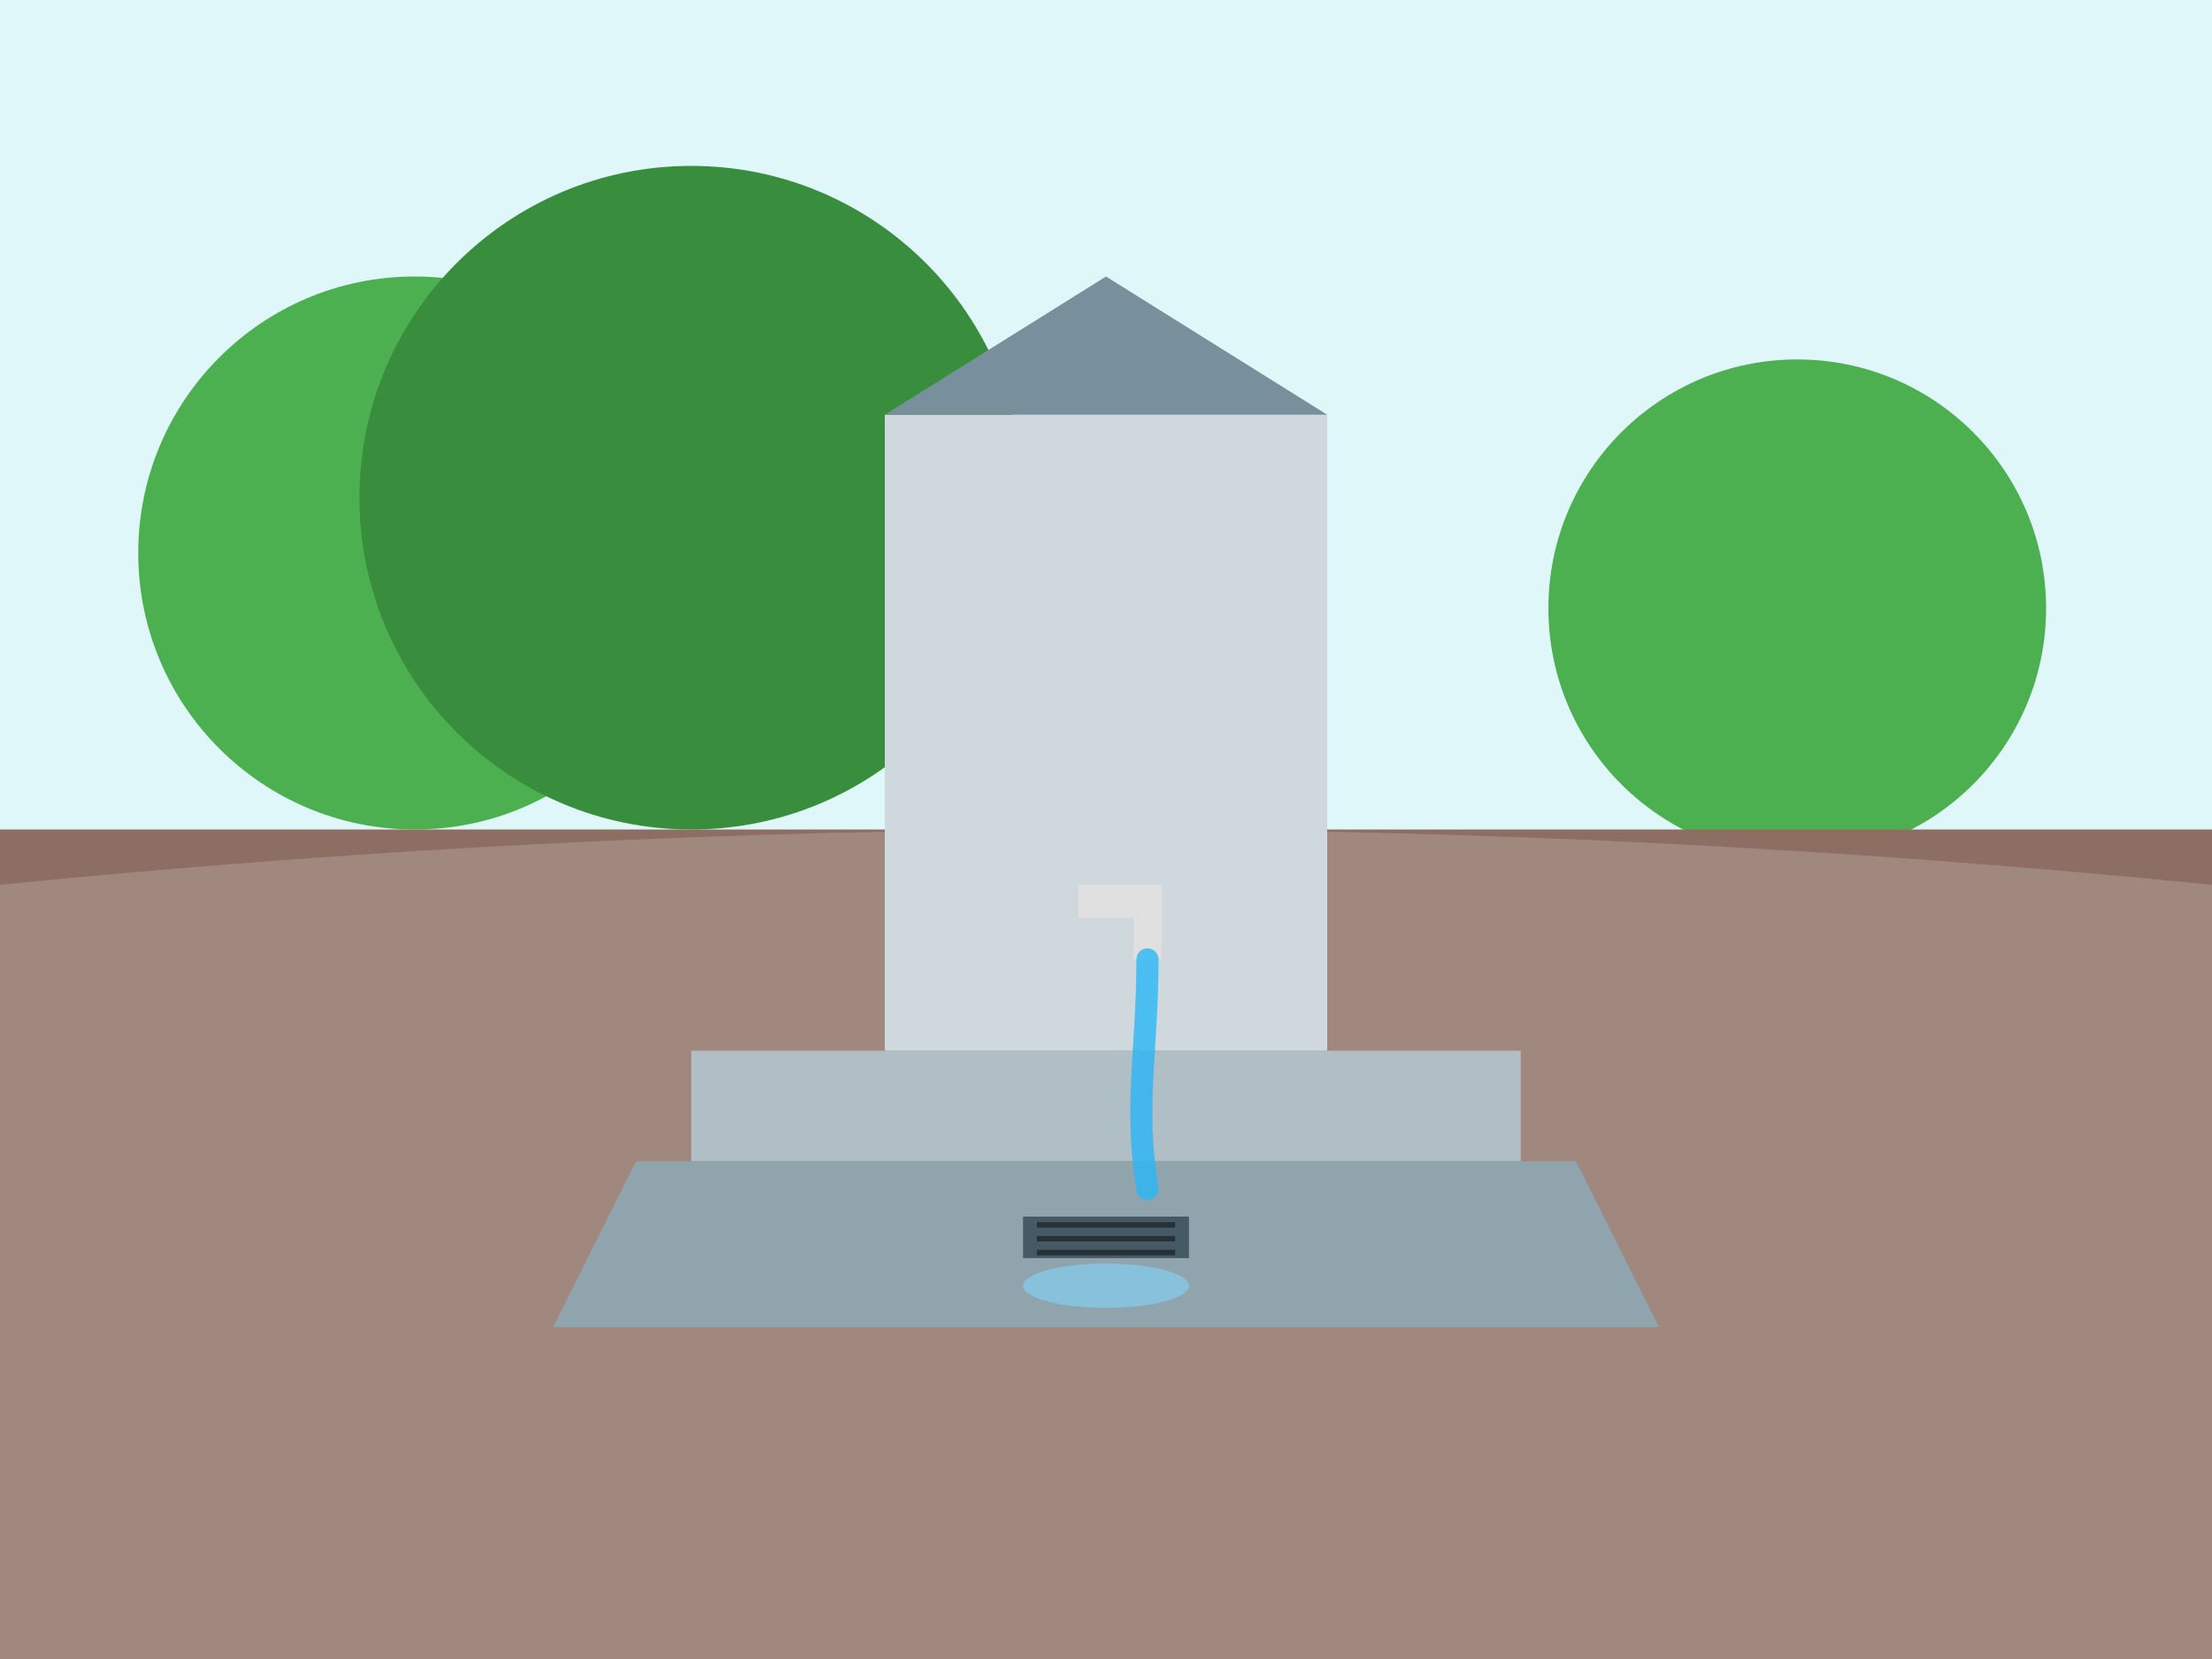
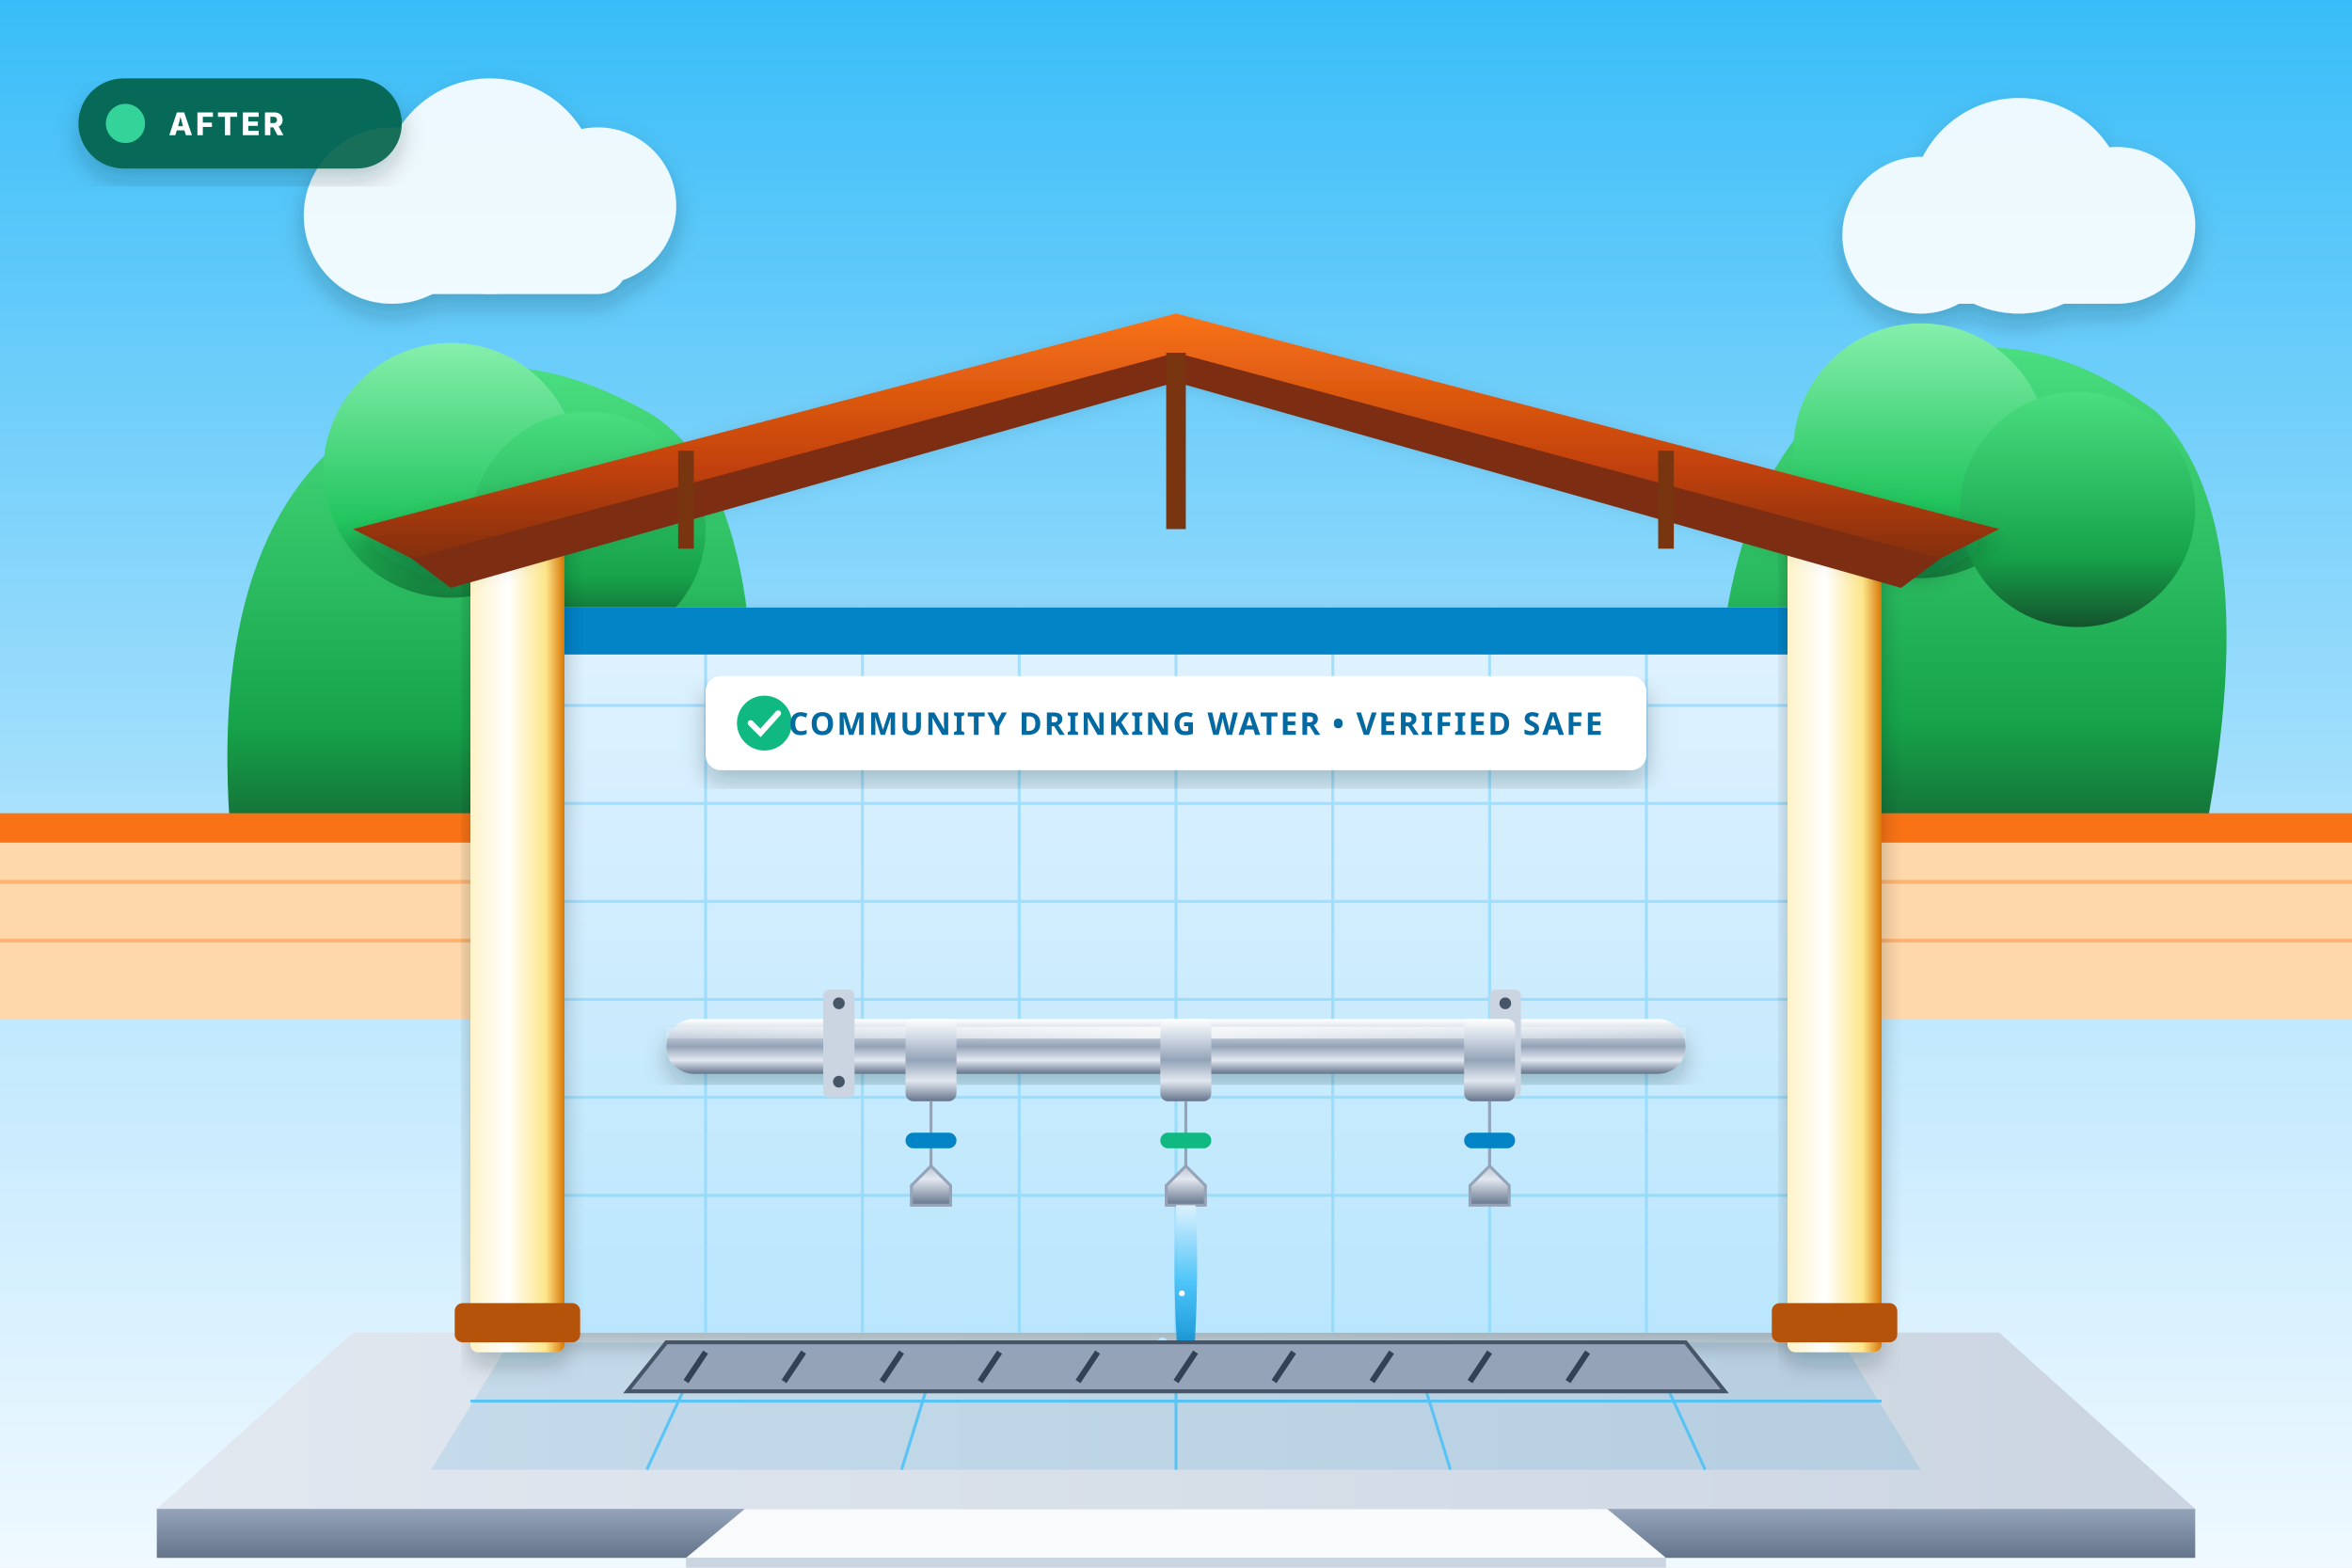
- <svg xmlns="http://www.w3.org/2000/svg" viewBox="0 0 800 600" width="800" height="600">
-   <rect x="0" y="0" width="800" height="300" fill="#E0F7FA" />
-   <circle cx="150" cy="200" r="100" fill="#4CAF50" />
-   <circle cx="250" cy="180" r="120" fill="#388E3C" />
-   <circle cx="650" cy="220" r="90" fill="#4CAF50" />
-   <rect x="0" y="300" width="800" height="300" fill="#8D6E63" />
-   <path d="M0,320 Q400,280 800,320 L800,600 L0,600 Z" fill="#A1887F" />
-   <rect x="250" y="380" width="300" height="40" fill="#B0BEC5" />
-   <polygon points="230,420 570,420 600,480 200,480" fill="#90A4AE" />
-   <rect x="320" y="150" width="160" height="230" fill="#CFD8DC" />
-   <path d="M320,150 L400,100 L480,150 Z" fill="#78909C" />
-   <rect x="390" y="320" width="30" height="12" fill="#E0E0E0" />
-   <rect x="410" y="332" width="10" height="15" fill="#E0E0E0" />
-   <path d="M415,347 C415,380 410,400 415,430" stroke="#29B6F6" stroke-width="8" stroke-linecap="round" fill="none" opacity="0.8" />
-   <rect x="370" y="440" width="60" height="15" fill="#455A64" />
-   <rect x="375" y="442" width="50" height="2" fill="#263238" />
-   <rect x="375" y="447" width="50" height="2" fill="#263238" />
-   <rect x="375" y="452" width="50" height="2" fill="#263238" />
-   <ellipse cx="400" cy="465" rx="30" ry="8" fill="#81D4FA" opacity="0.6" />
+ <svg xmlns="http://www.w3.org/2000/svg" viewBox="0 0 1200 800" width="1200" height="800">
+   <defs>
+     <linearGradient id="waterSky" x1="0%" y1="0%" x2="0%" y2="100%">
+       <stop offset="0%" stop-color="#38bdf8" />
+       <stop offset="60%" stop-color="#bae6fd" />
+       <stop offset="100%" stop-color="#f0f9ff" />
+     </linearGradient>
+     <linearGradient id="terracottaRoof" x1="0%" y1="0%" x2="0%" y2="100%">
+       <stop offset="0%" stop-color="#f97316" />
+       <stop offset="60%" stop-color="#c2410c" />
+       <stop offset="100%" stop-color="#7c2d12" />
+     </linearGradient>
+     <linearGradient id="pillarGrad" x1="0%" y1="0%" x2="100%" y2="0%">
+       <stop offset="0%" stop-color="#fef3c7" />
+       <stop offset="40%" stop-color="#ffffff" />
+       <stop offset="80%" stop-color="#fde68a" />
+       <stop offset="100%" stop-color="#d97706" />
+     </linearGradient>
+     <linearGradient id="tileWall" x1="0%" y1="0%" x2="0%" y2="100%">
+       <stop offset="0%" stop-color="#e0f2fe" />
+       <stop offset="100%" stop-color="#bae6fd" />
+     </linearGradient>
+     <linearGradient id="platTop" x1="0%" y1="0%" x2="100%" y2="0%">
+       <stop offset="0%" stop-color="#e2e8f0" />
+       <stop offset="100%" stop-color="#cbd5e1" />
+     </linearGradient>
+     <linearGradient id="platFace" x1="0%" y1="0%" x2="0%" y2="100%">
+       <stop offset="0%" stop-color="#94a3b8" />
+       <stop offset="100%" stop-color="#64748b" />
+     </linearGradient>
+     <linearGradient id="chromePipe" x1="0%" y1="0%" x2="0%" y2="100%">
+       <stop offset="0%" stop-color="#ffffff" />
+       <stop offset="25%" stop-color="#cbd5e1" />
+       <stop offset="50%" stop-color="#94a3b8" />
+       <stop offset="75%" stop-color="#e2e8f0" />
+       <stop offset="100%" stop-color="#64748b" />
+     </linearGradient>
+     <linearGradient id="chromeHighlight" x1="0%" y1="0%" x2="100%" y2="0%">
+       <stop offset="0%" stop-color="#ffffff" stop-opacity="0.2" />
+       <stop offset="50%" stop-color="#ffffff" stop-opacity="0.8" />
+       <stop offset="100%" stop-color="#ffffff" stop-opacity="0.2" />
+     </linearGradient>
+     <linearGradient id="waterFlow" x1="0%" y1="0%" x2="0%" y2="100%">
+       <stop offset="0%" stop-color="#e0f2fe" stop-opacity="0.9" />
+       <stop offset="50%" stop-color="#38bdf8" stop-opacity="0.85" />
+       <stop offset="100%" stop-color="#0284c7" stop-opacity="0.95" />
+     </linearGradient>
+     <linearGradient id="treeGreen1" x1="0%" y1="0%" x2="0%" y2="100%">
+       <stop offset="0%" stop-color="#4ade80" />
+       <stop offset="70%" stop-color="#16a34a" />
+       <stop offset="100%" stop-color="#14532d" />
+     </linearGradient>
+     <linearGradient id="treeGreen2" x1="0%" y1="0%" x2="0%" y2="100%">
+       <stop offset="0%" stop-color="#86efac" />
+       <stop offset="70%" stop-color="#22c55e" />
+       <stop offset="100%" stop-color="#15803d" />
+     </linearGradient>
+     <filter id="softShadow" x="-10%" y="-10%" width="130%" height="130%">
+       <feDropShadow dx="0" dy="6" stdDeviation="6" flood-color="#0f172a" flood-opacity="0.25" />
+     </filter>
+   </defs>
+   <rect width="1200" height="800" fill="url(#waterSky)" />
+   <g fill="#ffffff" opacity="0.9" filter="url(#softShadow)">
+     <circle cx="200" cy="110" r="45" />
+     <circle cx="250" cy="95" r="55" />
+     <circle cx="305" cy="105" r="40" />
+     <rect x="190" y="115" width="130" height="35" rx="15" />
+     <circle cx="980" cy="120" r="40" />
+     <circle cx="1030" cy="105" r="55" />
+     <circle cx="1080" cy="115" r="40" />
+     <rect x="970" y="125" width="120" height="30" rx="15" />
+   </g>
+   <g id="bgFoliage">
+     <path d="M120,450 Q100,280 180,220 Q240,160 330,210 Q400,250 380,450 Z" fill="url(#treeGreen1)" />
+     <circle cx="230" cy="240" r="65" fill="url(#treeGreen2)" />
+     <circle cx="300" cy="270" r="60" fill="url(#treeGreen1)" />
+     <path d="M880,450 Q860,260 940,200 Q1020,150 1100,210 Q1160,270 1120,450 Z" fill="url(#treeGreen1)" />
+     <circle cx="980" cy="230" r="65" fill="url(#treeGreen2)" />
+     <circle cx="1060" cy="260" r="60" fill="url(#treeGreen1)" />
+   </g>
+   <rect x="0" y="420" width="1200" height="100" fill="#fed7aa" />
+   <rect x="0" y="415" width="1200" height="15" fill="#f97316" />
+   <line x1="0" y1="450" x2="1200" y2="450" stroke="#fb923c" stroke-width="2" opacity="0.5" />
+   <line x1="0" y1="480" x2="1200" y2="480" stroke="#fb923c" stroke-width="2" opacity="0.5" />
+   <g id="waterPavilion">
+     <polygon points="180,680 1020,680 1120,770 80,770" fill="url(#platTop)" />
+     <polygon points="80,770 1120,770 1120,795 80,795" fill="url(#platFace)" />
+     <polygon points="380,770 820,770 850,795 350,795" fill="#f8fafc" />
+     <polygon points="350,795 850,795 850,800 350,800" fill="#cbd5e1" />
+     <g opacity="0.8">
+       <polygon points="260,685 940,685 980,750 220,750" fill="#0284c7" opacity="0.15" />
+       <line x1="360" y1="685" x2="330" y2="750" stroke="#38bdf8" stroke-width="1.5" />
+       <line x1="480" y1="685" x2="460" y2="750" stroke="#38bdf8" stroke-width="1.5" />
+       <line x1="600" y1="685" x2="600" y2="750" stroke="#38bdf8" stroke-width="1.5" />
+       <line x1="720" y1="685" x2="740" y2="750" stroke="#38bdf8" stroke-width="1.5" />
+       <line x1="840" y1="685" x2="870" y2="750" stroke="#38bdf8" stroke-width="1.5" />
+       <line x1="240" y1="715" x2="960" y2="715" stroke="#38bdf8" stroke-width="1.5" />
+     </g>
+     <path d="M280,310 L920,310 L920,680 L280,680 Z" fill="url(#tileWall)" filter="url(#softShadow)" />
+     <g stroke="#7dd3fc" stroke-width="1.5" opacity="0.6">
+       <line x1="280" y1="360" x2="920" y2="360" />
+       <line x1="280" y1="410" x2="920" y2="410" />
+       <line x1="280" y1="460" x2="920" y2="460" />
+       <line x1="280" y1="510" x2="920" y2="510" />
+       <line x1="280" y1="560" x2="920" y2="560" />
+       <line x1="280" y1="610" x2="920" y2="610" />
+       <line x1="360" y1="310" x2="360" y2="680" />
+       <line x1="440" y1="310" x2="440" y2="680" />
+       <line x1="520" y1="310" x2="520" y2="680" />
+       <line x1="600" y1="310" x2="600" y2="680" />
+       <line x1="680" y1="310" x2="680" y2="680" />
+       <line x1="760" y1="310" x2="760" y2="680" />
+       <line x1="840" y1="310" x2="840" y2="680" />
+     </g>
+     <rect x="280" y="310" width="640" height="24" fill="#0284c7" />
+     <rect x="360" y="345" width="480" height="48" rx="8" fill="#ffffff" filter="url(#softShadow)" />
+     <circle cx="390" cy="369" r="14" fill="#10b981" />
+     <path d="M383,369 L388,374 L397,364" fill="none" stroke="#ffffff" stroke-width="3" stroke-linecap="round" />
+     <text x="610" y="375" fill="#0369a1" font-family="system-ui, sans-serif" font-weight="800" font-size="16" text-anchor="middle" letter-spacing="1">COMMUNITY DRINKING WATER • VERIFIED SAFE</text>
+     <rect x="240" y="270" width="48" height="420" rx="4" fill="url(#pillarGrad)" filter="url(#softShadow)" />
+     <rect x="232" y="260" width="64" height="16" rx="4" fill="#b45309" />
+     <rect x="232" y="665" width="64" height="20" rx="4" fill="#b45309" />
+     <rect x="912" y="270" width="48" height="420" rx="4" fill="url(#pillarGrad)" filter="url(#softShadow)" />
+     <rect x="904" y="260" width="64" height="16" rx="4" fill="#b45309" />
+     <rect x="904" y="665" width="64" height="20" rx="4" fill="#b45309" />
+     <polygon points="180,270 600,160 1020,270 980,290 600,185 220,290" fill="url(#terracottaRoof)" filter="url(#softShadow)" />
+     <polygon points="210,285 600,180 990,285 970,300 600,195 230,300" fill="#7c2d12" />
+     <line x1="350" y1="230" x2="350" y2="280" stroke="#78350f" stroke-width="8" />
+     <line x1="850" y1="230" x2="850" y2="280" stroke="#78350f" stroke-width="8" />
+     <line x1="600" y1="180" x2="600" y2="270" stroke="#78350f" stroke-width="10" />
+   </g>
+   <g id="repairedWaterSystem">
+     <rect x="340" y="520" width="520" height="28" rx="14" fill="url(#chromePipe)" filter="url(#softShadow)" />
+     <rect x="340" y="524" width="520" height="6" fill="url(#chromeHighlight)" />
+     <rect x="420" y="505" width="16" height="55" rx="3" fill="#cbd5e1" />
+     <circle cx="428" cy="512" r="3" fill="#475569" />
+     <circle cx="428" cy="552" r="3" fill="#475569" />
+     <rect x="760" y="505" width="16" height="55" rx="3" fill="#cbd5e1" />
+     <circle cx="768" cy="512" r="3" fill="#475569" />
+     <circle cx="768" cy="552" r="3" fill="#475569" />
+     <g transform="translate(420, 520)">
+       <rect x="42" y="0" width="26" height="42" rx="4" fill="url(#chromePipe)" />
+       <path d="M55,42 L55,75 L45,85 L45,95 L65,95 L65,85 L55,75" fill="url(#chromePipe)" stroke="#94a3b8" stroke-width="1.5" />
+       <rect x="42" y="58" width="26" height="8" rx="4" fill="#0284c7" />
+     </g>
+     <g transform="translate(575, 520)">
+       <rect x="17" y="0" width="26" height="42" rx="4" fill="url(#chromePipe)" />
+       <path d="M30,42 L30,75 L20,85 L20,95 L40,95 L40,85 L30,75" fill="url(#chromePipe)" stroke="#94a3b8" stroke-width="1.5" />
+       <rect x="17" y="58" width="26" height="8" rx="4" fill="#10b981" />
+       <path d="M25,95 Q23,130 26,175 L34,175 Q37,130 35,95 Z" fill="url(#waterFlow)" />
+       <ellipse cx="30" cy="175" rx="14" ry="4" fill="#38bdf8" />
+       <circle cx="18" cy="165" r="2.5" fill="#bae6fd" />
+       <circle cx="42" cy="168" r="2" fill="#bae6fd" />
+       <circle cx="28" cy="140" r="1.5" fill="#ffffff" />
+     </g>
+     <g transform="translate(730, 520)">
+       <rect x="17" y="0" width="26" height="42" rx="4" fill="url(#chromePipe)" />
+       <path d="M30,42 L30,75 L20,85 L20,95 L40,95 L40,85 L30,75" fill="url(#chromePipe)" stroke="#94a3b8" stroke-width="1.5" />
+       <rect x="17" y="58" width="26" height="8" rx="4" fill="#0284c7" />
+     </g>
+     <polygon points="340,685 860,685 880,710 320,710" fill="#94a3b8" stroke="#475569" stroke-width="2" />
+     <g stroke="#334155" stroke-width="3">
+       <line x1="360" y1="690" x2="350" y2="705" />
+       <line x1="410" y1="690" x2="400" y2="705" />
+       <line x1="460" y1="690" x2="450" y2="705" />
+       <line x1="510" y1="690" x2="500" y2="705" />
+       <line x1="560" y1="690" x2="550" y2="705" />
+       <line x1="610" y1="690" x2="600" y2="705" />
+       <line x1="660" y1="690" x2="650" y2="705" />
+       <line x1="710" y1="690" x2="700" y2="705" />
+       <line x1="760" y1="690" x2="750" y2="705" />
+       <line x1="810" y1="690" x2="800" y2="705" />
+     </g>
+   </g>
+   <g id="statusBadge" transform="translate(40, 40)">
+     <rect x="0" y="0" width="165" height="46" rx="23" fill="#065f46" opacity="0.9" filter="url(#softShadow)" />
+     <circle cx="24" cy="23" r="10" fill="#34d399" />
+     <text x="46" y="29" fill="#ffffff" font-family="system-ui, -apple-system, sans-serif" font-weight="800" font-size="16" letter-spacing="1.5">AFTER</text>
+   </g>
</svg>
